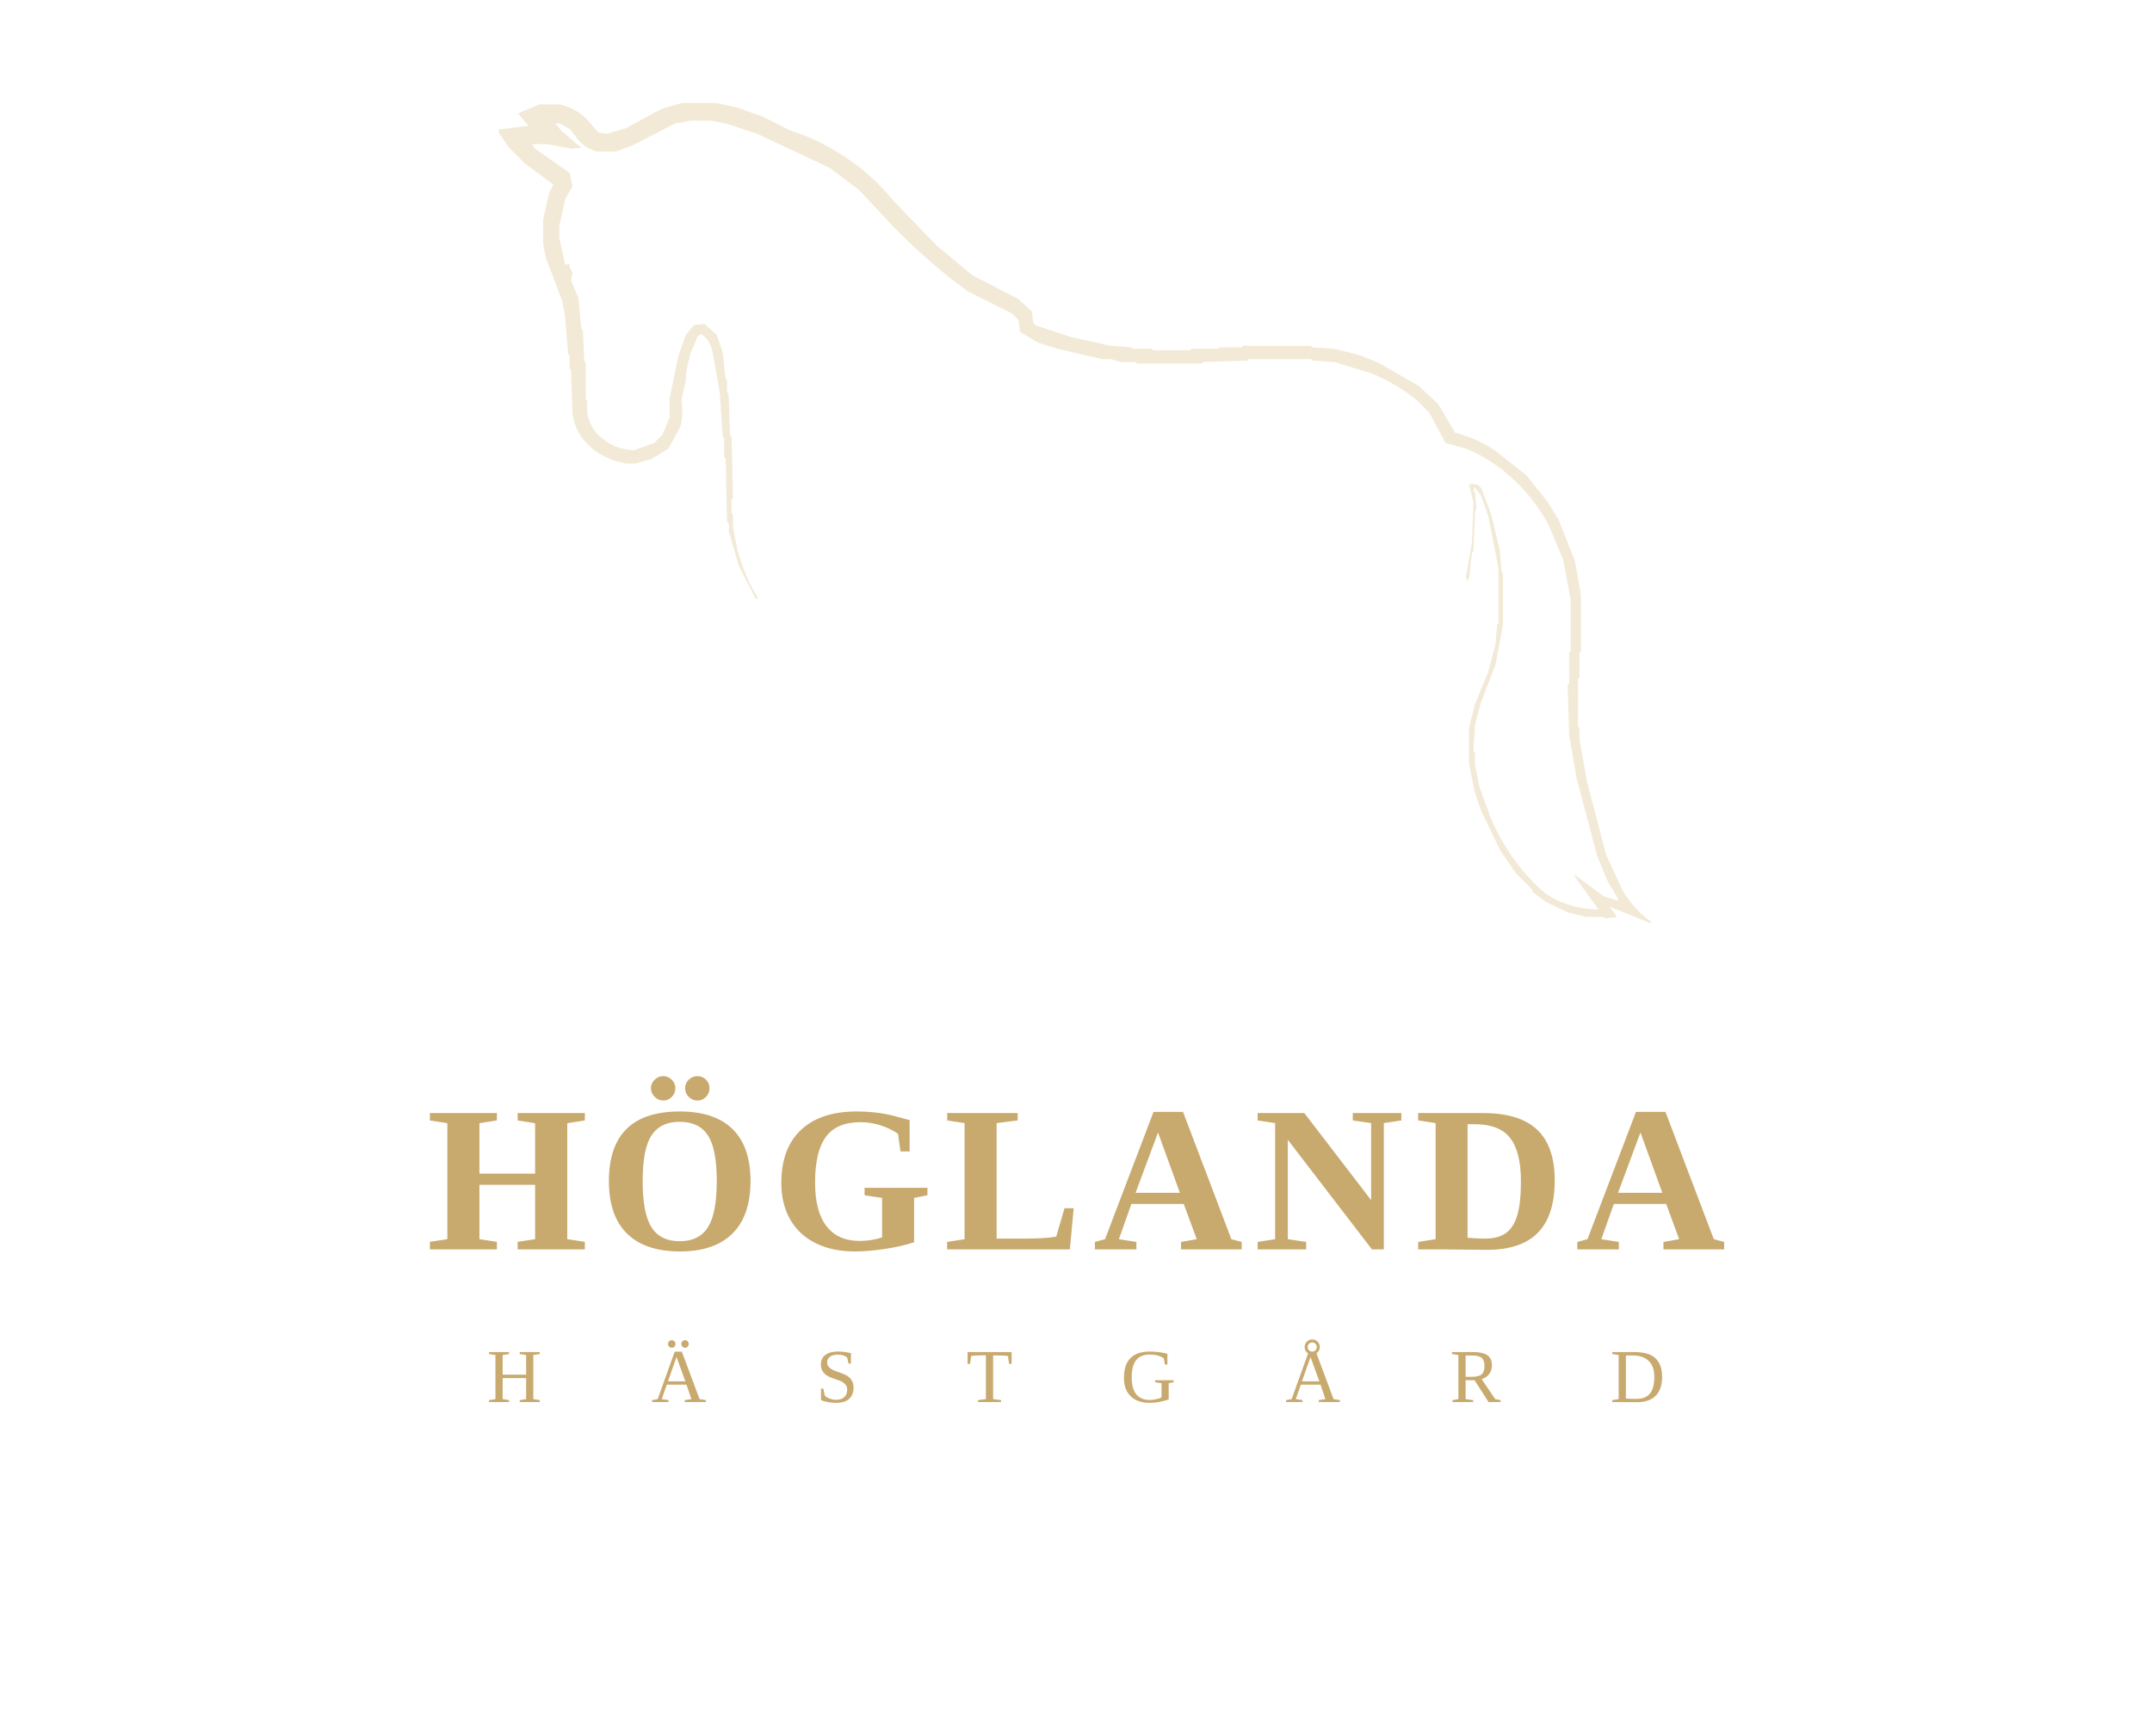
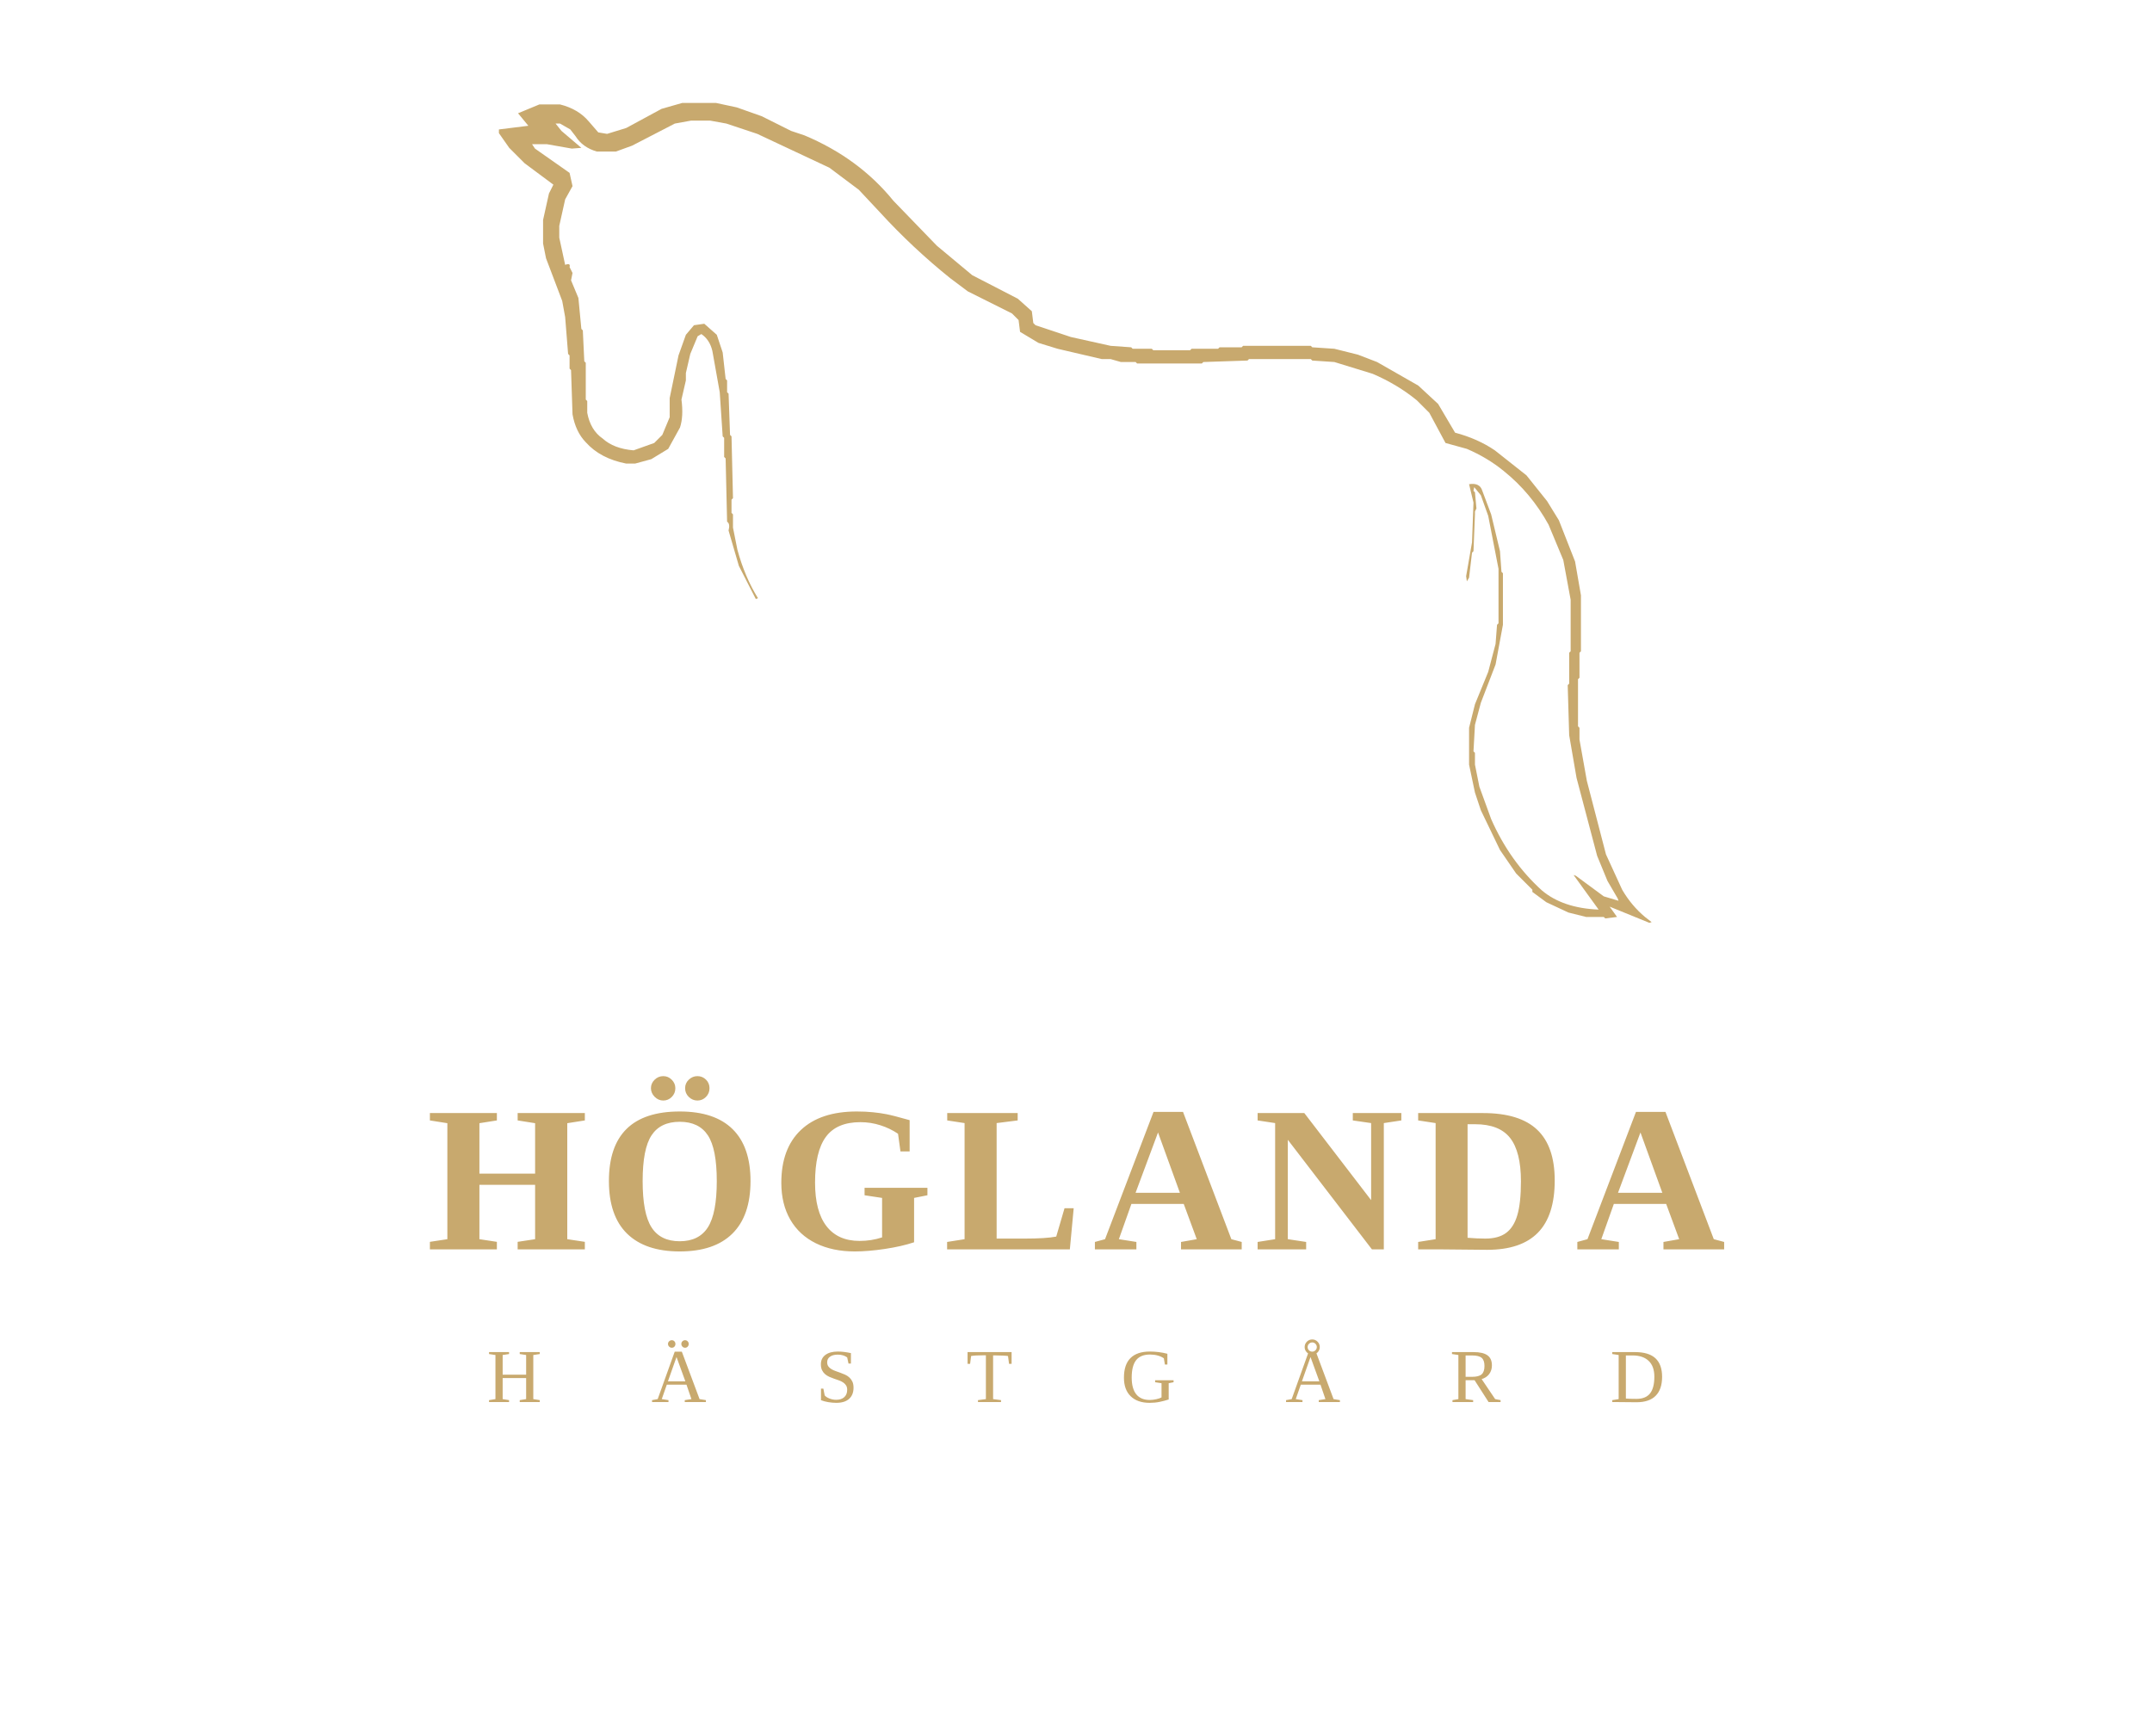
<svg xmlns="http://www.w3.org/2000/svg" viewBox="0 0 620 500" font-family="Georgia, 'Times New Roman', serif">
  <svg x="140" y="25" width="340" height="246" viewBox="90 200 800 580" preserveAspectRatio="xMidYMid meet">
-     <g fill="#f2ead6">
+     <g fill="#c8a96e">
      <path d="M 222.5 211 L 245.5 211 L 259.5 214 L 276.5 220 L 296.5 230 L 305.5 233 Q 342.5 248.5 366 277.5 L 395.5 308 L 419.5 328 L 450.5 344 L 460 352.5 L 461 360.5 L 462.5 362 L 486.5 370 L 513.5 376 L 527.5 377 L 528.5 378 L 541.5 378 L 542.5 379 L 567.5 379 L 568.5 378 L 586.5 378 L 587.5 377 L 602.5 377 L 603.5 376 L 649.5 376 L 650.5 377 L 665.5 378 L 681.5 382 L 694.5 387 L 722.5 403 L 736 415.5 L 747.5 435 Q 762.9 439.1 774.5 447 L 796 464 L 810 481.5 L 818 494.5 L 829 522.5 L 833 545.5 L 833 583.5 L 832 584.5 L 832 601.5 L 831 602.5 L 831 634.5 L 832 635.5 L 832 643.5 L 837 671.5 L 850 721.5 L 861 745.5 Q 867.3 756.3 876.5 764 L 881 767.5 L 879.5 768 L 852.5 757 L 857.5 764 L 849.5 765 L 848.5 764 L 836.5 764 L 824.5 761 L 809.5 754 L 800 747 L 800 745.5 L 789 734.5 L 778 718.5 L 765 691.5 L 761 679.5 L 757 660.5 L 757 635.5 L 761 619.5 L 770 597.5 L 775 578.5 L 776 565.5 L 777 564.5 L 777 527.5 L 770 491.5 L 765 477.5 L 760.5 472 L 760 474.5 L 761 475.5 L 762 486.5 L 761 488.5 L 761 490.5 L 760 515.5 L 759 516.5 L 757 533.5 L 755.5 536 L 755 532.5 L 759 509.5 L 760 482.5 L 757 470 Q 764.3 468.8 766 474.5 L 772 490.5 L 778 515.5 L 779 529.5 L 780 530.5 L 780 565.5 L 775 592.5 L 765 618.5 L 761 633.5 L 760 651.5 L 761 652.5 L 761 660.5 L 764 675.5 L 772 697.5 Q 784.7 726.3 806.5 746 Q 820.7 758 845 759 L 828 735.5 L 829.5 736 L 848.5 750 L 858.5 753 L 858 751.5 L 851 739.5 L 844 722.5 L 830 669.5 L 825 640.5 L 824 606.5 L 825 605.5 L 825 584.5 L 826 583.5 L 826 548.5 L 821 521.5 L 811 497.5 Q 799.1 475.9 780.5 461 Q 769.5 452 755.5 446 L 741 442 L 730 421.5 L 721.5 413 Q 708.3 402.2 691.5 395 L 665.5 387 L 650.5 386 L 649.5 385 L 607.5 385 L 606.5 386 L 576.5 387 L 575.5 388 L 531.5 388 L 530.5 387 L 520.5 387 L 513.5 385 L 507.5 385 L 477.5 378 L 464.5 374 L 452 366.5 L 451 358.5 L 446.5 354 L 416.5 339 L 404.5 330 Q 379 309.5 357 285.5 L 342.5 270 L 322.5 255 L 273.5 232 L 252.5 225 L 241.5 223 L 228.5 223 L 217.5 225 L 188.5 240 L 177.5 244 L 164.5 244 Q 154.8 241.2 150 233.5 L 146.5 229 L 139.5 225 L 136.5 225 L 140.5 230 L 154 241.5 L 147.5 242 L 130.5 239 L 120.5 239 L 122.5 242 L 146 258.5 L 148 267.5 L 143 276.5 L 139 294.5 L 139 302.5 L 143 321 Q 146.8 319.5 146 322.5 L 148 326.5 L 147 331.5 L 152 343.5 L 154 364.5 L 155 365.5 L 156 386.5 L 157 387.5 L 157 412.5 L 158 413.5 L 158 421.5 Q 160.2 433.3 168.5 439 Q 176.1 445.9 189.5 447 L 203.5 442 L 209 436.5 L 214 424.5 L 214 411.5 L 220 382.5 L 225 368.5 L 230.5 362 L 237.5 361 L 246 368.5 L 250 380.5 L 252 398.5 L 253 399.5 L 253 407.5 L 254 408.5 L 255 436.5 L 256 437.5 L 257 479.5 L 256 480.5 L 256 489.5 L 257 490.5 L 257 499.5 L 260 514.5 Q 265 533 274 547.5 L 272.5 548 L 261 525.5 L 254 501.5 Q 255.2 496.8 253 495.5 L 252 452.5 L 251 451.5 L 251 438.5 L 250 437.5 L 248 407.5 L 243 379.5 Q 241.2 371.8 235.5 368 L 233 369.5 L 228 381.5 L 225 394.5 L 225 399.5 L 222 412.5 Q 223.5 424 221 431.5 L 213 446 L 201.5 453 L 190.5 456 L 184.5 456 Q 166.9 452.6 157 441.5 Q 150.1 434.4 148 422.5 L 147 392.5 L 146 391.5 L 146 382.5 L 145 381.5 L 143 356.5 L 141 345.5 L 130 316.5 L 128 306.5 L 128 290.5 L 132 272.5 L 135 266.5 L 115.5 252 L 105 241.5 L 98 231.5 L 98 229 L 118 226.5 L 111 218 L 125.5 212 L 139.5 212 Q 151.9 215.1 159 223.5 L 165.5 231 L 171.5 232 L 184.5 228 L 208.5 215 L 222.5 211 Z" />
    </g>
  </svg>
  <text x="310" y="360" text-anchor="middle" fill="#c8a96e" font-size="60" font-weight="bold" letter-spacing="3">HÖGLANDA</text>
  <text x="310" y="404" text-anchor="middle" fill="#c8a96e" font-size="22" letter-spacing="13">H Ä S T G Å R D</text>
</svg>
